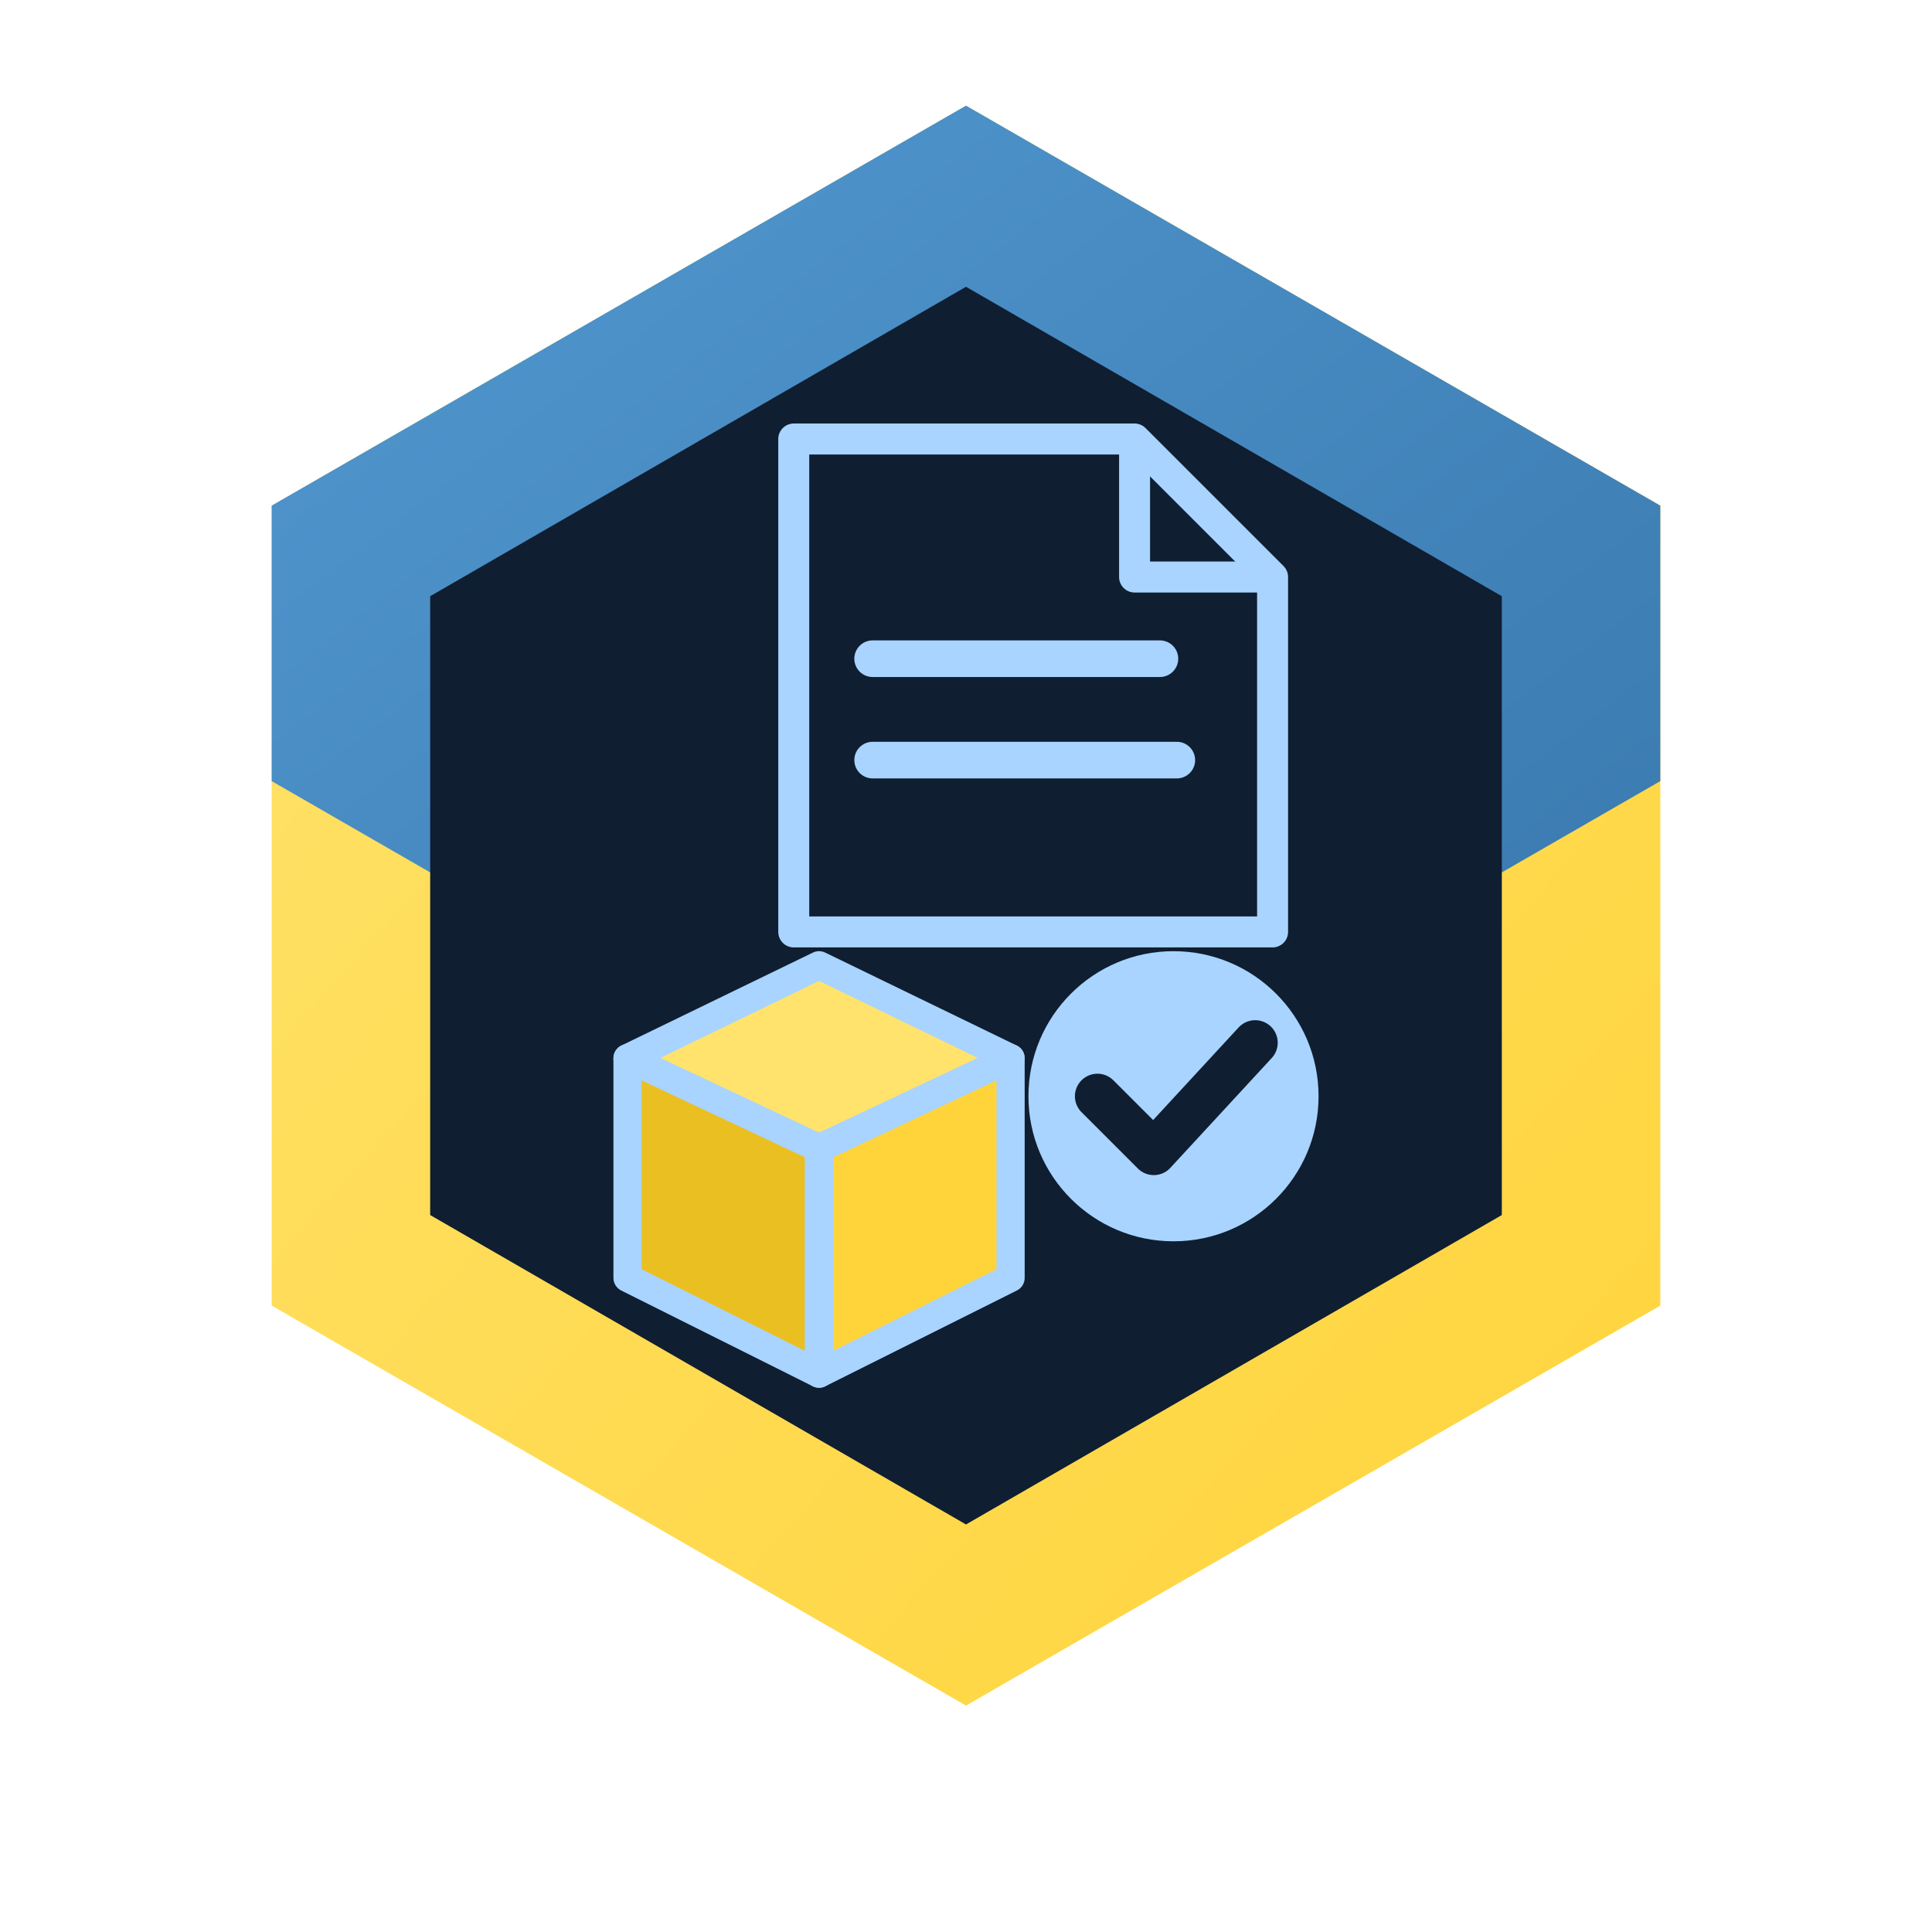
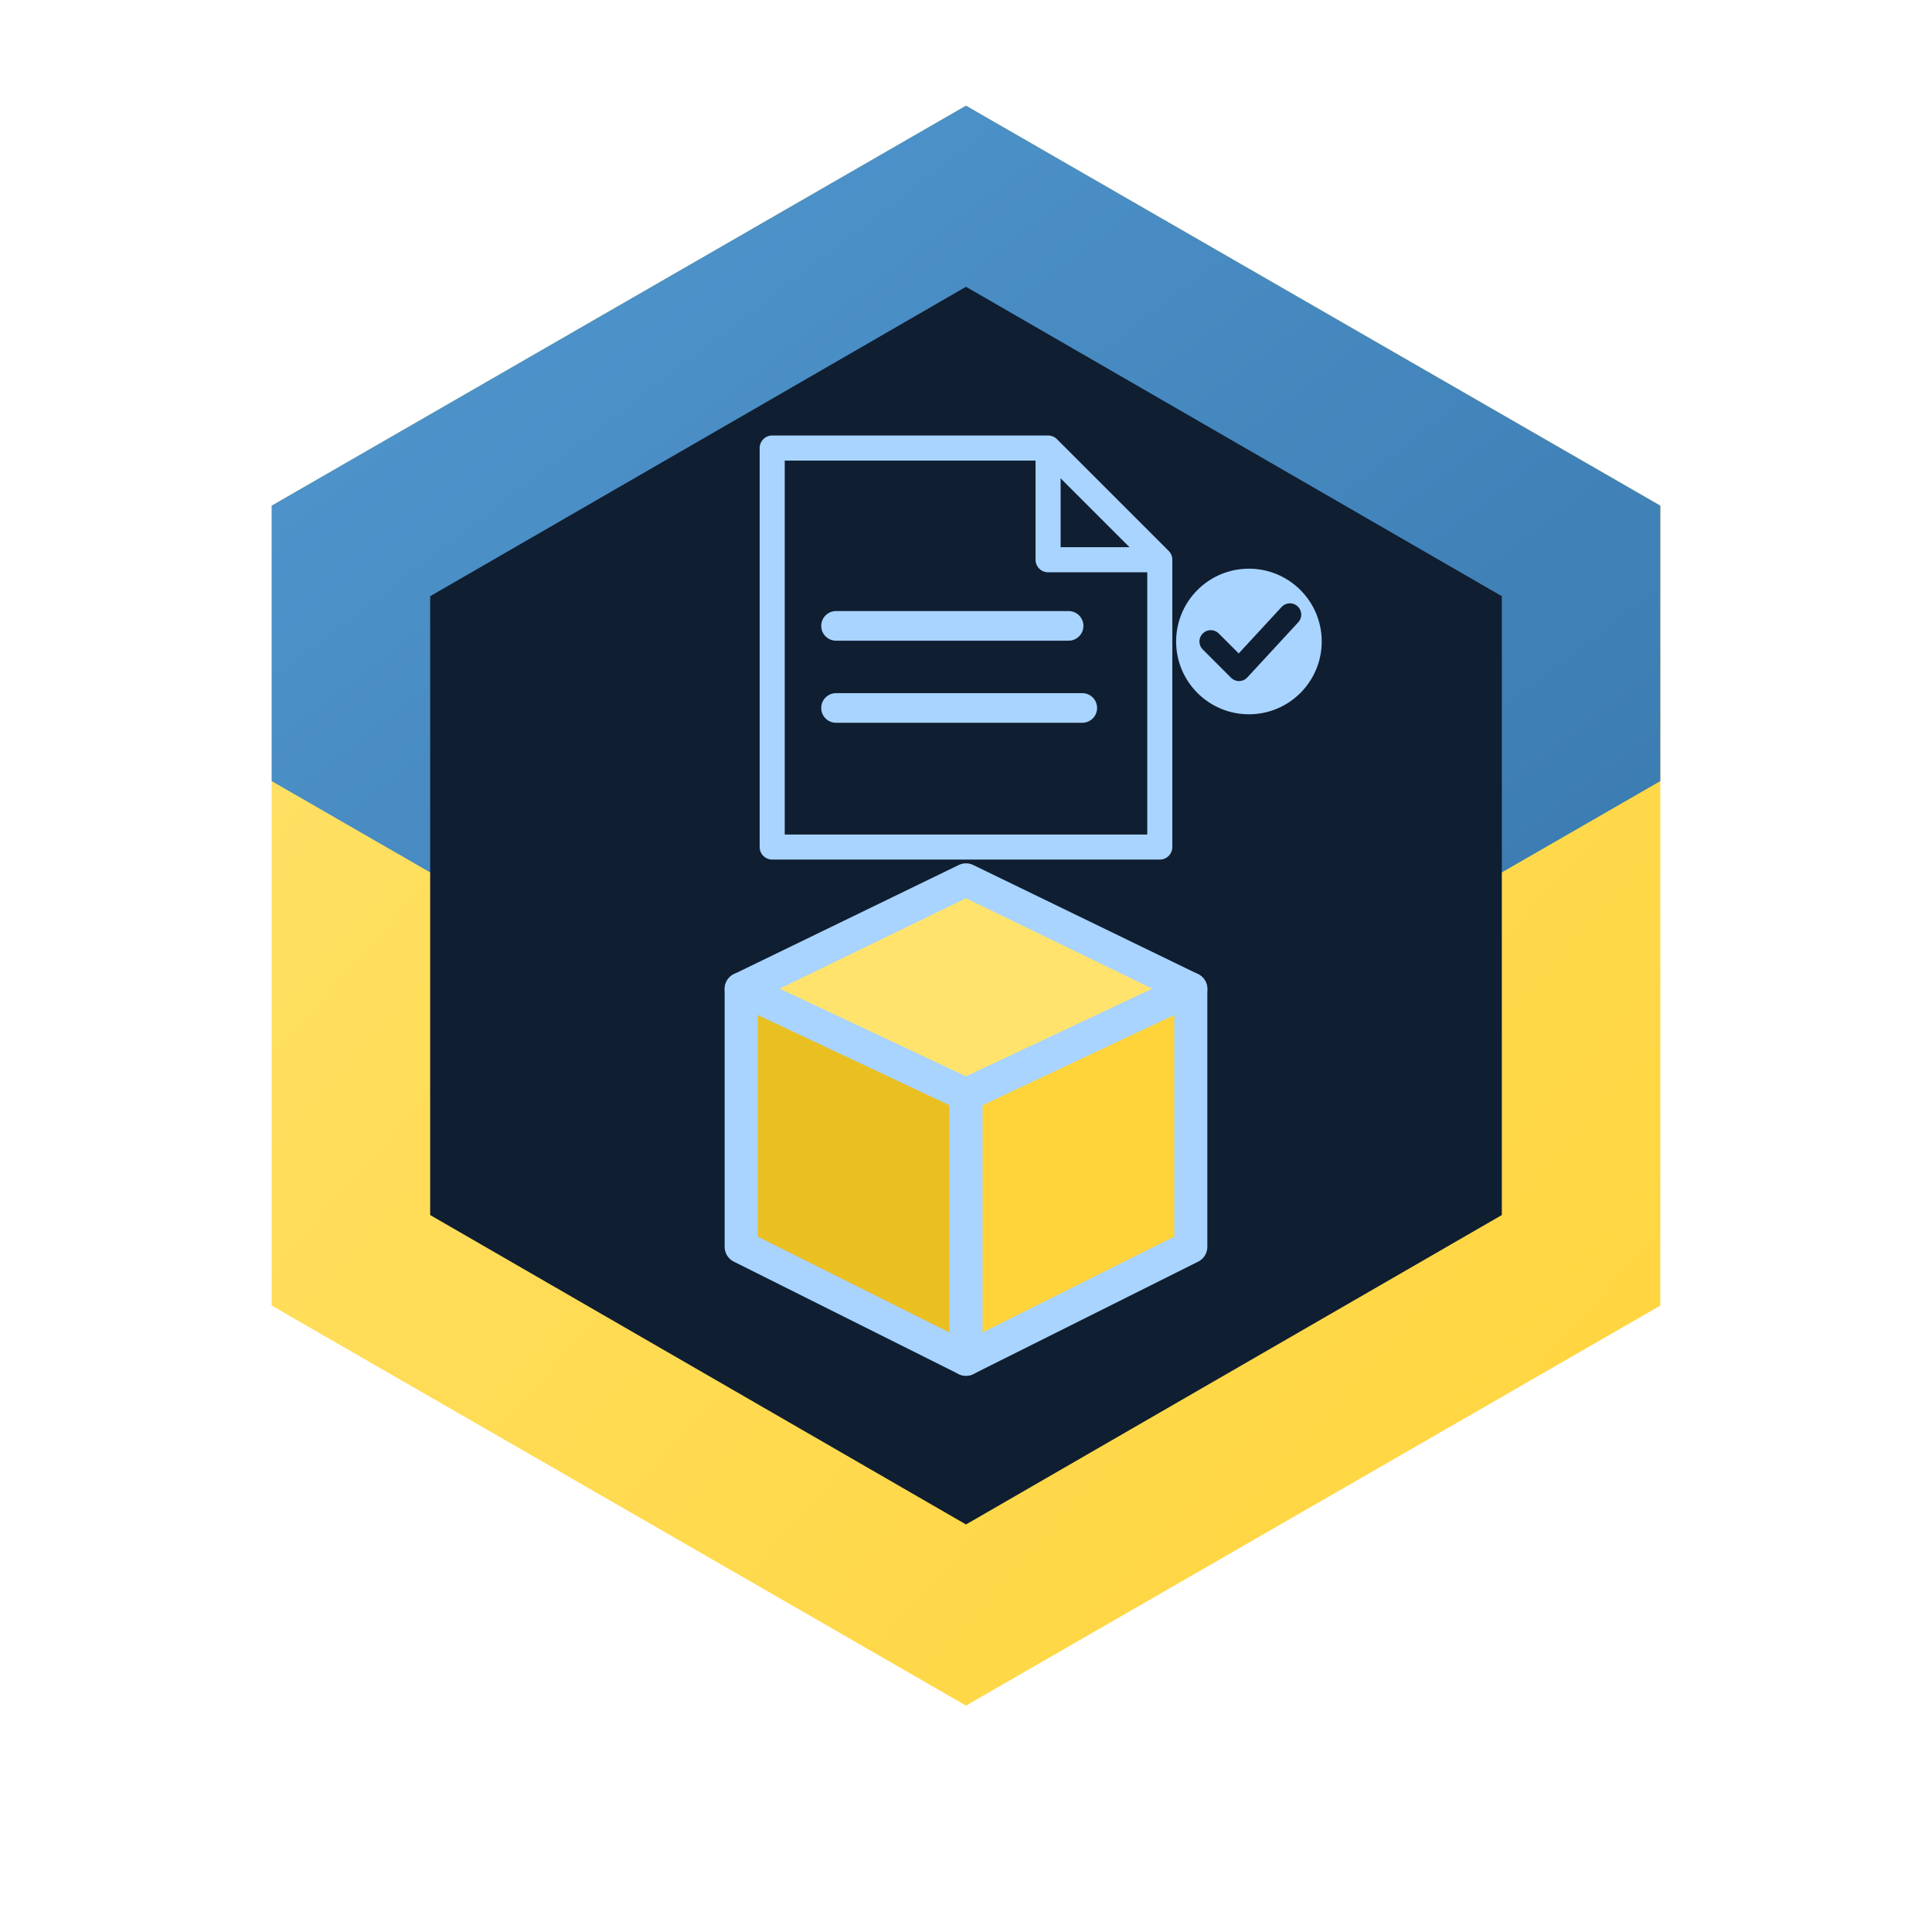
<svg xmlns="http://www.w3.org/2000/svg" viewBox="0 0 512 512" width="512" height="512">
  <defs>
    <linearGradient id="blue" x2="1" y2="1">
      <stop stop-color="#5299D1" />
      <stop offset="1" stop-color="#3776AB" />
    </linearGradient>
    <linearGradient id="yellow" x2="1" y2="1">
      <stop stop-color="#FFE36D" />
      <stop offset="1" stop-color="#FFD43B" />
    </linearGradient>
  </defs>
  <path d="M256 28 440 134 440 346 256 452 72 346 72 134Z" fill="url(#yellow)" />
  <path d="M256 28 440 134 440 207 256 313 72 207 72 134Z" fill="url(#blue)" />
  <path d="M256 76 398 158 398 322 256 404 114 322 114 158Z" fill="#101E31" />
-   <g transform="translate(67.037 27.515) scale(0.74644)">
+   <g transform="translate(88.625 46.828) scale(0.60424)">
    <path d="M192 119H313L362 168V294H192Z" fill="#101E31" stroke="#A8D4FF" stroke-width="11" stroke-linejoin="round" />
    <path d="M313 119V168H362" fill="none" stroke="#A8D4FF" stroke-width="11" stroke-linejoin="round" />
    <path d="M220 197H322M220 233H328" stroke="#A8D4FF" stroke-width="13" stroke-linecap="round" />
  </g>
-   <g transform="translate(67.023 78.149) scale(0.74644)">
+   <g transform="translate(79.893 24.649) scale(0.87615)">
    <path d="M133 271 201 238 269 271 201 303Z" fill="#FFE36D" stroke="#A8D4FF" stroke-width="10" stroke-linejoin="round" />
    <path d="M133 271V349L201 383V303Z" fill="#EABF21" stroke="#A8D4FF" stroke-width="10" stroke-linejoin="round" />
    <path d="M269 271V349L201 383V303Z" fill="#FFD43B" stroke="#A8D4FF" stroke-width="10" stroke-linejoin="round" />
  </g>
-   <g transform="translate(61.679 35.233) scale(0.74644)">
+   <g transform="translate(205.851 41.876) scale(0.37463)">
    <circle cx="334" cy="342" r="51.5" fill="#A8D4FF" />
    <path d="m307 342 20 20 36-39" fill="none" stroke="#101E31" stroke-width="16" stroke-linecap="round" stroke-linejoin="round" />
  </g>
</svg>
